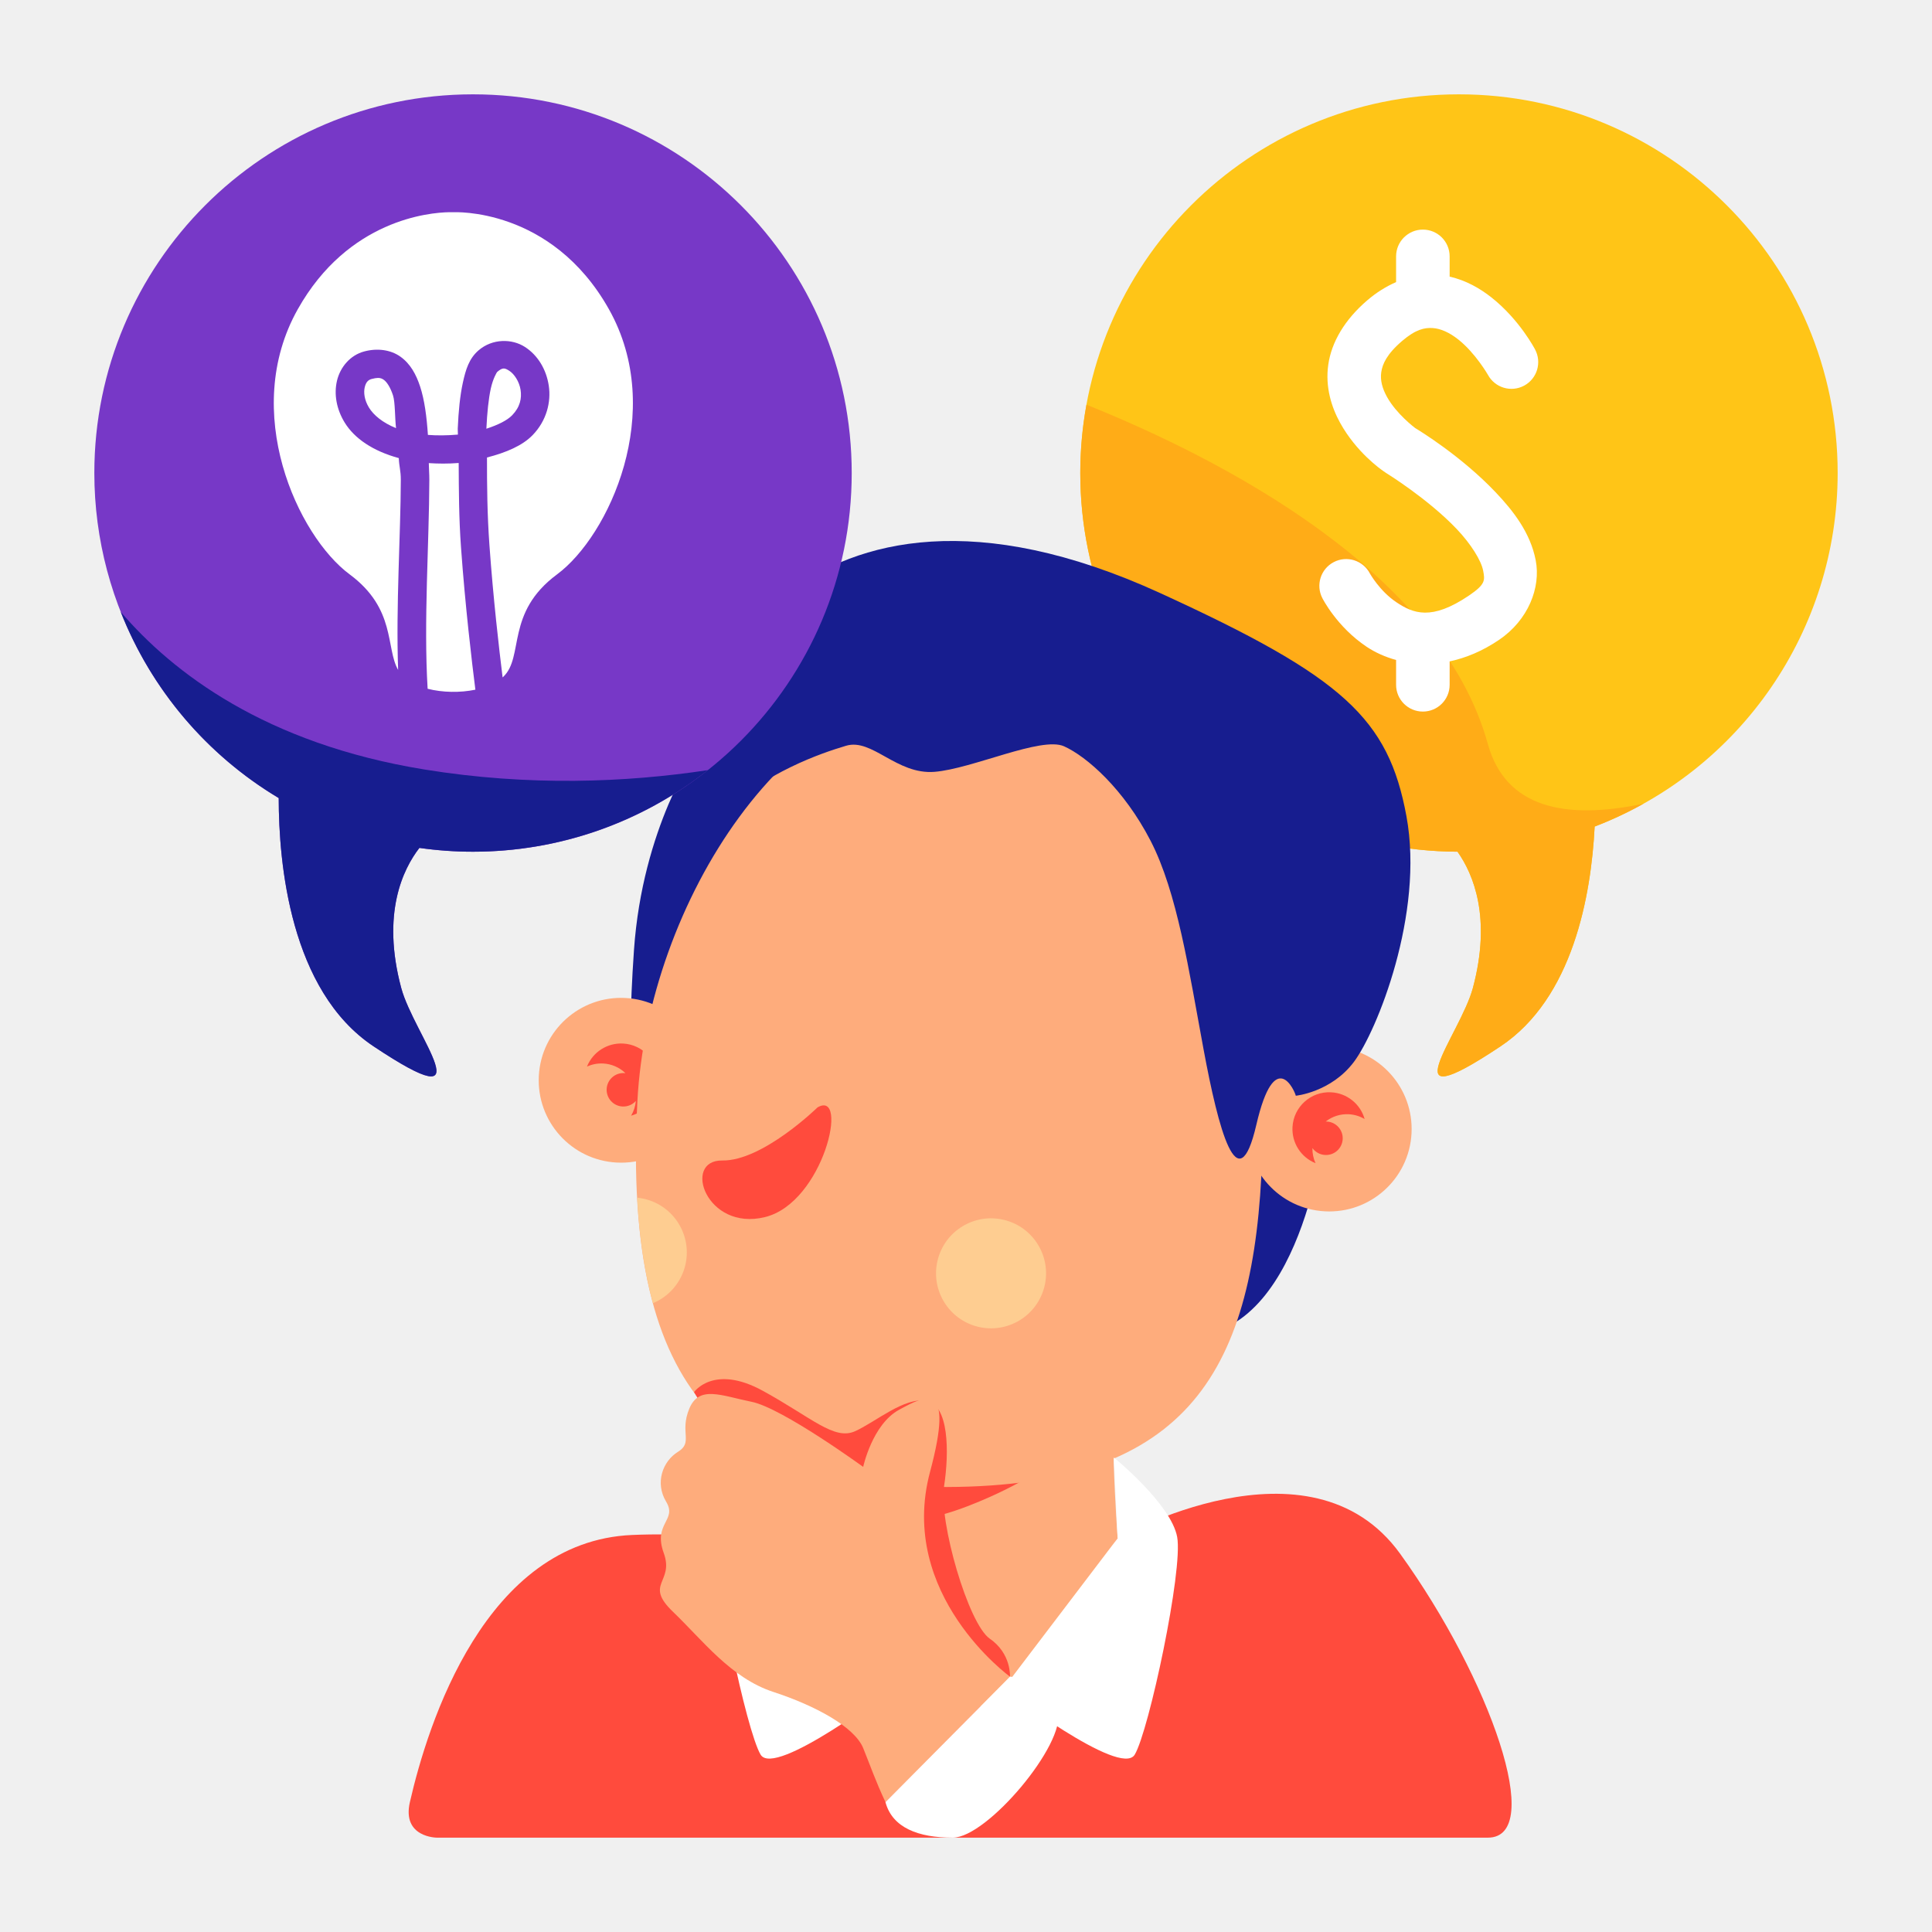
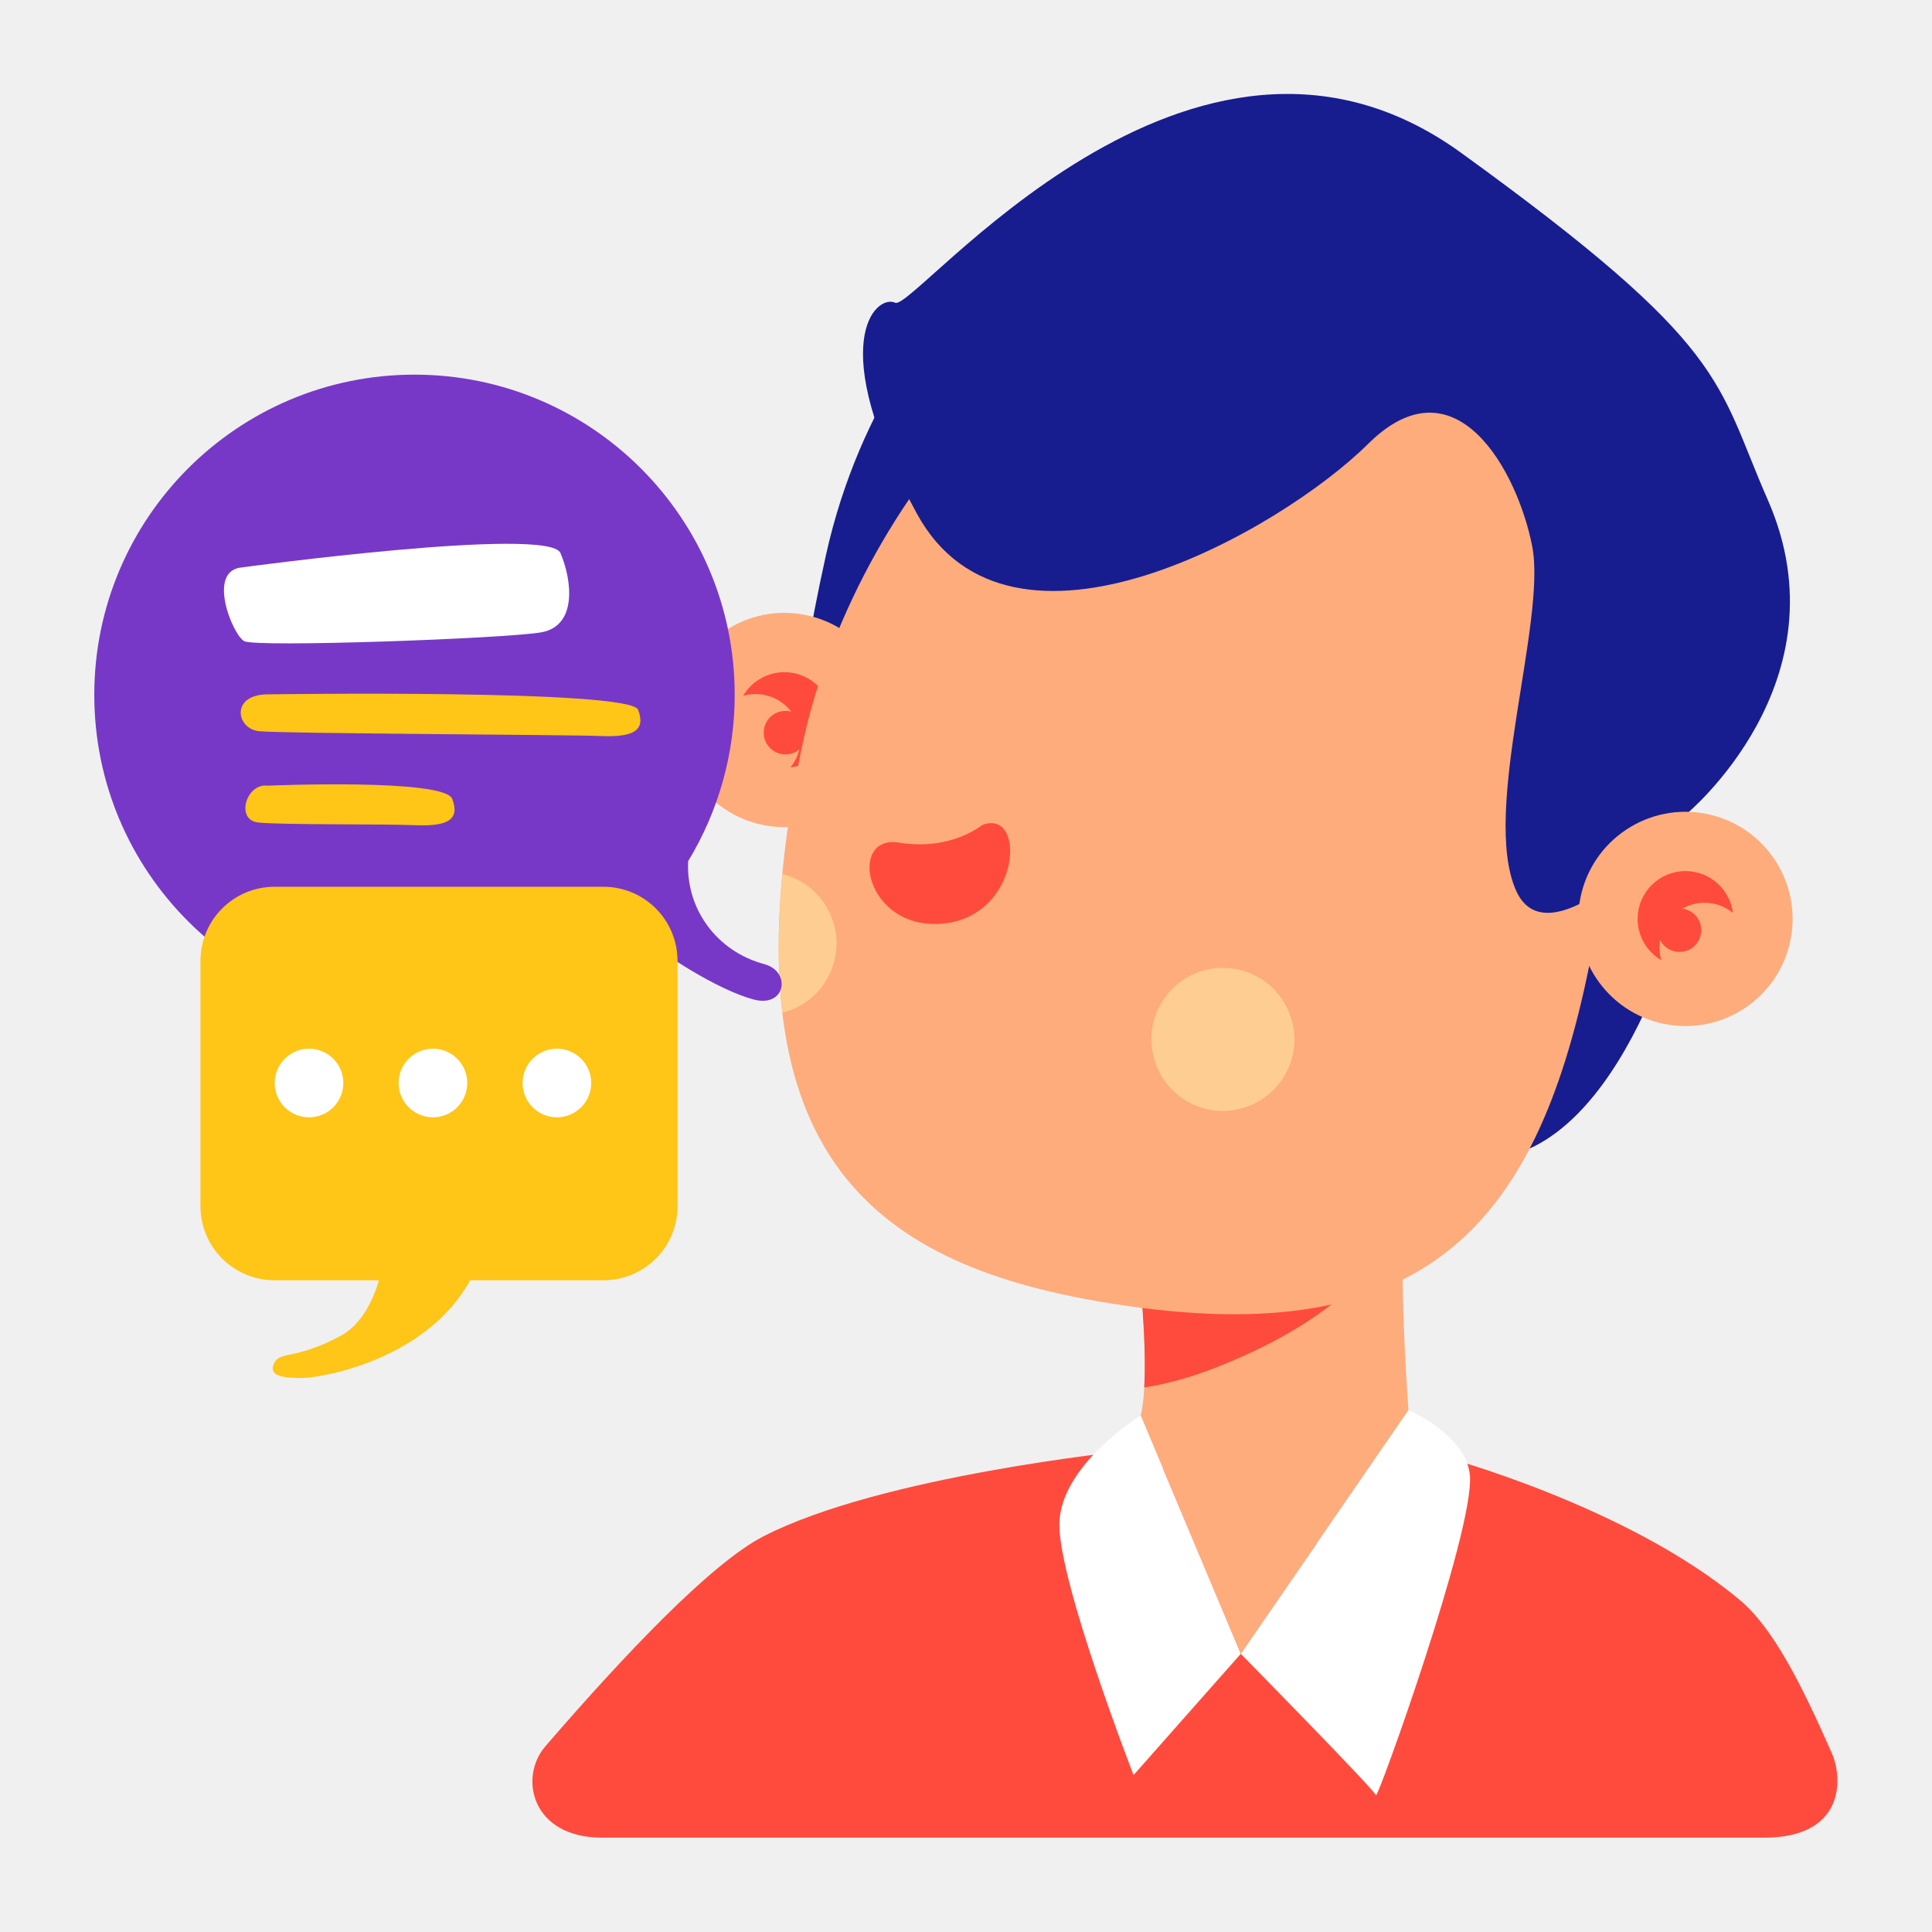
<svg xmlns="http://www.w3.org/2000/svg" version="1.1" id="svg8" x="0px" y="0px" width="512px" height="512px" viewBox="0 0 512 512" enable-background="new 0 0 512 512" xml:space="preserve">
  <g id="layer1">
-     <g id="g7569">
-       <path id="path7483" fill="#FFC517" d="M386.531,25c-55.383,0.062-100.246,44.975-100.246,100.357    c0,55.274,44.696,100.143,99.971,100.355c4.202,5.951,9.062,17.488,4.07,36.115c-3.364,12.557-22.969,35.662,7.336,15.459    c19.224-12.816,24.004-40.027,24.939-58.238c38.792-14.888,64.397-52.141,64.398-93.691C487,69.932,442.068,25,386.644,25    c-0.001,0-0.001,0-0.001,0C386.605,25,386.568,25,386.531,25z" />
-       <path id="path7472" fill="#FF4B3D" d="M296.191,407.648c0,0,50.951-29.077,74.88,4.137    C395,445,409.643,487,394.286,487H115.804c0,0-9.336,0-7.181-9.42c4.767-20.832,19.985-69.115,58.877-70.795    c49.643-2.143,93.215,18.929,93.215,18.929L296.191,407.648z" />
-       <path id="path2894-2-8" fill="#171D8F" d="M351.32,297.217c0,0-5.267,54.482-34.581,56.791    c-29.313,2.309-0.03-51.545,5.477-55.644S351.32,297.217,351.32,297.217L351.32,297.217z" />
-       <path id="path2892-1-18" fill="#171D8F" d="M184.583,198.978c0,0-14.317,20.252-16.577,52.839    c-2.26,32.587,0.498,39.947,0.498,39.947s52.887-62.339,52.013-83.594C219.644,186.916,184.583,198.978,184.583,198.978    L184.583,198.978z" />
-       <path id="path1904-7-9-8-80" fill="#FEAC7C" d="M296.191,407.648c0,0-2.758-36.398,0-46.877    l-55.152,15.994c0,0,2.761,23.164,0.555,31.987l20.409,48.563L296.191,407.648z" />
-       <path id="path1906-7-5-68-8" fill="#FF4B3D" d="M296.191,360.771l-55.15,15.994c0,0,1.874,15.791,1.285,26.263    c4.467-0.704,9.326-1.998,14.616-4.071c28.395-11.127,36.262-25.238,38.43-32.805    C295.562,364.009,295.826,362.155,296.191,360.771L296.191,360.771z" />
-       <path id="path1922-3-1-3-2" fill="#FEAC7C" d="M142.796,285.129    c-0.638,12.044,8.609,22.324,20.653,22.961c12.044,0.639,22.324-8.608,22.962-20.652c0.637-12.044-8.609-22.324-20.653-22.962    S143.433,273.085,142.796,285.129z" />
-       <path id="path1924-2-8-88-8" fill="#FF4B3D" d="M165.118,276.547    c5.378,0.284,9.507,4.875,9.222,10.253c-0.222,4.167-3.071,7.729-7.086,8.864c0.706-1.189,1.134-2.522,1.251-3.9    c-0.896,1-2.196,1.541-3.536,1.471c-2.447-0.129-4.326-2.217-4.196-4.664c0.129-2.447,2.218-4.326,4.665-4.195    c0.104,0.005,0.207,0.015,0.31,0.028c-1.588-1.538-3.679-2.45-5.887-2.567c-1.481-0.078-2.96,0.204-4.308,0.822    C157.104,278.785,160.95,276.328,165.118,276.547L165.118,276.547z" />
-       <path id="path1926-2-4-5-5" fill="#FEAC7C" d="M334.268,311.73    c2.755-52.047-31.388-127.092-78.273-129.573c-46.885-2.481-84.321,57.586-87.076,109.634    c-4.278,80.825,26.917,100.953,75.863,102.21C312.261,395.733,331.379,366.292,334.268,311.73z" />
-       <path id="path1928-4-5-8-0" fill="#FF4B3D" d="    M216.655,293.468c0,0-14.533,14.239-25.24,14.077c-10.707-0.162-4.262,18.825,11.306,14.999S225.109,288.596,216.655,293.468    L216.655,293.468z" />
-       <path id="path1004-8-9-4-5-6" fill="#FECD91" d="M276.615,341.577c-2.282,7.72-10.391,12.127-18.11,9.845l0,0    c-7.719-2.282-12.127-10.391-9.845-18.109c2.282-7.721,10.391-12.128,18.109-9.846l0,0    C274.49,325.749,278.897,333.857,276.615,341.577L276.615,341.577z" />
-       <path id="path3715-9-3-4" fill="#FECD91" d="M171.565,317.927c-0.887-0.263-1.797-0.439-2.717-0.529    c0.583,10.663,1.999,19.934,4.186,27.963c4.055-1.687,7.132-5.112,8.378-9.323c2.282-7.72-2.126-15.827-9.845-18.109    C171.567,317.928,171.566,317.928,171.565,317.927L171.565,317.927z" />
-       <path id="path7534" fill="#FFAC17" d="M287.934,107.252c-1.096,5.973-1.648,12.033-1.648,18.105    c0,55.274,44.696,100.143,99.971,100.355c4.202,5.951,9.062,17.488,4.07,36.115c-3.364,12.557-22.969,35.662,7.336,15.459    c19.224-12.816,24.004-40.027,24.939-58.238c4.452-1.709,8.777-3.733,12.941-6.057c-20.883,4.407-36.587,1.039-41.258-15.85    C381.643,151.435,323.673,121.632,287.934,107.252z" />
-       <path id="path1936-3-5-4-4" fill="#FEAC7C" d="M374.067,300.361    c-0.638,12.044-10.918,21.291-22.962,20.653s-21.291-10.918-20.653-22.962s10.918-21.291,22.962-20.653    S374.705,288.317,374.067,300.361z" />
-       <path id="path1938-5-3-6-3" fill="#FF4B3D" d="M352.775,289.472    c-5.378-0.286-9.969,3.844-10.252,9.222c-0.219,4.166,2.237,8.011,6.111,9.563c-0.577-1.257-0.861-2.628-0.833-4.01    c0.785,1.089,2.021,1.764,3.361,1.836c2.446,0.13,4.535-1.749,4.664-4.196c0.13-2.446-1.749-4.535-4.195-4.665    c-0.104-0.004-0.207-0.007-0.311-0.004c1.741-1.361,3.917-2.047,6.124-1.932c1.482,0.078,2.922,0.516,4.197,1.273    C360.509,292.541,356.944,289.692,352.775,289.472L352.775,289.472z" />
-       <path id="path8019-1" fill="#171D8F" d="M343.398,290.383c-0.229-1.168-5.554-13.422-10.453,7.691    c-4.899,21.114-10.089,1.014-13.986-19.968c-3.897-20.98-6.968-41.58-14.042-55.291c-7.075-13.71-16.914-22.322-22.923-25.035    c-6.009-2.712-24.297,5.969-34.345,6.765c-10.047,0.796-16.518-8.977-23.431-6.913c-6.914,2.064-20.864,6.844-33.361,18.196    c-12.497,11.353-6.274-16.852-6.274-16.852s5.733-27.784,24.14-41.841c18.407-14.057,50.094-22.225,98.732,0.034    c48.64,22.259,60.497,33.277,65.269,59.146c4.771,25.87-7.854,56.98-13.9,65.067S343.398,290.383,343.398,290.383L343.398,290.383    z" />
-       <path id="path7470" fill="#FF4B3D" d="M183.929,368.929c0,0,5.178-7.5,18.214-0.357    c13.036,7.144,18.928,13.214,24.464,10.714c5.536-2.5,13.036-9.106,18.929-8.035c5.893,1.071,6.071,13.393,4.643,22.679    c-1.429,9.286,6.429,36.429,12.143,40.357c5.714,3.928,5.333,10.044,5.333,10.044s-38.547-5.401-49.083-20.223    C208.036,409.285,183.929,368.929,183.929,368.929z" />
-       <path id="path7478" fill="#FFFFFF" d="M206.093,407.648l1.013-21.398c0,0-15.179,12.321-16.786,21.071    c-1.607,8.75,7.5,51.429,11.25,57.679s34.821-17.5,34.821-17.5L206.093,407.648z" />
-       <path id="path7468" fill="#FEAC7C" d="M267.654,444.33c0,0-29.91-21.703-21.18-54.283    c6.54-24.408-1.119-20.309-8.213-16.438c-7.094,3.871-9.507,15.133-9.507,15.133s-21.468-15.615-29.55-17.246    c-8.082-1.631-13.948-4.473-16.546,1.837c-2.599,6.309,1.11,8.888-2.981,11.407c-4.091,2.521-6.146,8.245-3.142,13.223    c3.004,4.979-3.526,5.664-0.643,13.584c2.883,7.921-5.36,8.104,2.482,15.62c7.841,7.517,15.32,17.531,26.527,21.198    c11.207,3.666,21.581,9.295,23.863,14.921c1.925,4.746,3.16,8.448,5.891,14.298C236.187,476.173,267.654,444.33,267.654,444.33z" />
-       <path id="path7474" fill="#FFFFFF" d="M234.655,477.584l32.999-33.254c0,0,10.561,0.67,12.703,9.241S261.607,487,252.5,487    C243.393,487,236.481,484.398,234.655,477.584L234.655,477.584z" />
-       <path id="path7476" fill="#FFFFFF" d="M296.191,407.648l-1.013-21.398c0,0,15.179,12.321,16.785,21.071    c1.607,8.75-7.5,51.429-11.25,57.679c-3.749,6.25-34.821-17.5-34.821-17.5L296.191,407.648z" />
-       <path id="path7480" fill="#7738C7" d="M125.244,25C69.862,25.063,25,69.976,25,125.357c0,35.309,18.556,68.019,48.861,86.137    c0.008,17.191,2.987,51.029,25.133,65.793c30.305,20.203,10.703-2.902,7.338-15.459c-5.291-19.747,0.484-31.526,4.814-37.125    c4.707,0.673,9.456,1.012,14.211,1.012c55.426,0,100.357-44.931,100.357-100.357v0C225.715,69.932,180.784,25,125.358,25h0    C125.32,25,125.282,25,125.244,25z" />
-       <path id="path10344" fill="#FFFFFF" d="M377.078,60.846c-3.918-0.001-7.096,3.173-7.098,7.091c0,0.001,0,0.002,0,0.003v6.822    c-2.601,1.127-5.171,2.716-7.61,4.802c-6.046,5.17-9.515,11.14-10.363,17.076c-0.848,5.936,0.861,11.296,3.146,15.426    c4.313,7.795,10.786,12.326,11.521,12.827c0.208,0.161,0.425,0.311,0.649,0.448c0,0,11.079,6.809,18.736,14.872    c3.828,4.032,6.472,8.357,6.979,10.964s0.664,3.653-3.717,6.628c-9.992,6.783-14.845,4.746-19.261,1.8    c-4.416-2.945-7.031-7.636-7.031-7.636c-1.813-3.473-6.099-4.818-9.571-3.004c-0.004,0.002-0.008,0.004-0.011,0.006    c-3.467,1.815-4.809,6.095-2.999,9.564c0,0,3.802,7.581,11.738,12.875c2.207,1.472,4.848,2.684,7.793,3.494v6.573    c-0.002,3.918,3.173,7.095,7.091,7.097c0.002,0,0.004,0,0.007,0c3.918,0,7.094-3.177,7.093-7.094c0-0.001,0-0.002,0-0.003v-6.206    c4.224-0.89,8.656-2.689,13.124-5.723c7.686-5.218,11.095-13.824,9.682-21.079s-5.871-13.012-10.639-18.032    c-9.106-9.59-20.301-16.398-21.313-17.006c-0.079-0.06-4.953-3.721-7.453-8.241c-1.261-2.278-1.829-4.415-1.525-6.543    c0.305-2.129,1.429-4.782,5.547-8.303c3.634-3.107,5.995-3.55,8.123-3.405c2.129,0.145,4.455,1.218,6.734,3.021    c4.559,3.604,7.859,9.362,7.859,9.362c1.86,3.448,6.164,4.735,9.612,2.874l0,0c3.447-1.861,4.733-6.165,2.872-9.612    c-0.001-0.001-0.001-0.002-0.002-0.003c0,0-4.035-7.818-11.536-13.75c-2.986-2.361-6.703-4.526-11.086-5.521V67.94    C384.171,64.022,380.995,60.847,377.078,60.846L377.078,60.846z" />
-       <path id="path7516" fill="#FFFFFF" d="M118.998,56.236c-5.176,0.093-26.718,1.949-40.076,25.699    c-15.267,27.144,0,60.103,13.74,70.281c12.343,9.144,9.496,19.458,12.846,25.326c-0.606-17.137,0.667-35.572,0.711-50.396    c0.007-2.466-0.455-3.507-0.533-5.744c-6.825-1.858-11.75-5.192-14.342-9.42c-2.199-3.587-2.874-7.561-2.037-11.094    s3.442-6.742,7.211-7.752c3.413-0.915,6.975-0.488,9.604,1.389s4.165,4.708,5.213,7.906c1.182,3.607,1.743,8.015,2.066,12.822    c2.348,0.178,4.967,0.178,7.951-0.082c0.016-0.47-0.064-1.104-0.045-1.564c0.198-4.625,0.603-8.751,1.357-12.209    s1.641-6.381,4.156-8.549c1.844-1.589,4.061-2.367,6.246-2.473s4.338,0.465,6.053,1.572c3.428,2.214,5.665,5.968,6.311,10.254    s-0.543,9.26-4.287,13.117c-2.686,2.768-6.98,4.61-12.086,5.92c-0.008,7.377,0.06,15.056,0.65,23.268    c1.017,14.147,2.528,27.25,3.49,35.008c0.058-0.053,0.122-0.103,0.178-0.156c5.598-5.332,0.508-16.964,14.248-27.143    s29.007-43.138,13.74-70.281s-41.219-25.691-41.219-25.691s-0.407-0.02-1.146-0.006V56.236z M133.479,97.656    c-0.475,0.009-0.981,0.279-1.727,0.922c-0.074,0.064-1.094,1.673-1.697,4.436c-0.585,2.683-0.967,6.397-1.16,10.602    c3.086-1.005,5.519-2.215,6.822-3.559c2.127-2.192,2.581-4.493,2.244-6.725s-1.708-4.236-2.945-5.035    C134.397,97.897,133.953,97.647,133.479,97.656z M100.148,100.156c-0.428,0.007-0.96,0.092-1.666,0.281    c-0.917,0.246-1.503,0.837-1.824,2.193s-0.12,3.36,1.129,5.396c1.197,1.952,3.557,3.973,7.168,5.432    c-0.325-2.73-0.215-6.875-0.805-8.674c-0.76-2.318-1.704-3.6-2.42-4.111C101.283,100.354,100.861,100.146,100.148,100.156z     M121.557,122.695c-2.855,0.226-5.452,0.193-7.92,0.035c0.022,1.525,0.146,2.837,0.141,4.438    c-0.05,16.852-1.529,37.603-0.451,55.365c3.933,1,8.606,1.087,12.654,0.24c-0.927-7.302-2.685-22.056-3.811-37.727    C121.61,137.262,121.598,129.955,121.557,122.695z" />
-       <path id="path7539" fill="#171D8F" d="M31.986,162.148c8.126,20.622,22.851,37.973,41.875,49.346    c0.008,17.191,2.987,51.029,25.133,65.793c30.305,20.203,10.703-2.902,7.338-15.459c-5.291-19.747,0.484-31.526,4.814-37.125    c4.707,0.673,9.456,1.012,14.211,1.012c22.584,0,44.508-7.618,62.227-21.621c-21.673,3.271-47.344,4.333-75.084-0.166    C70.399,197.101,45.8,178.291,31.986,162.148z" />
+     <g id="g8696" transform="translate(-0.02538317,0.5183447)">
+       <g id="g15218" transform="translate(-0.1181176)">
+         <g id="g15374">
+           <path id="path3123-6" fill="#FF4B3D" d="M298.568,384.006c0,0-64.849,6.546-96.082,22.608      c-13.854,7.125-36.651,31.146-57.813,55.649c-7.114,8.237-3.699,24.218,15.016,24.218h308.026      c20.821,0,21.072-15.109,17.844-22.459c-8.02-18.256-15.541-33.111-24.282-40.454c-29.746-24.986-78.709-38.081-78.709-38.081      l-10.829,34.182C340.557,403.999,298.568,384.006,298.568,384.006L298.568,384.006z" />
+           <path id="path2894-0" fill="#171D8F" d="M445.978,240.267c0,0-17.252,69.036-55.387,66.365      c-38.134-2.67,9.877-66.279,17.745-70.49C416.205,231.932,445.978,240.267,445.978,240.267L445.978,240.267z" />
+           <path id="path2892-6" fill="#171D8F" d="M250.496,81.882c0,0-22.304,23.286-31.478,64.749      c-9.174,41.463-7.044,51.458-7.044,51.458s79.991-69.978,82.957-97.474C297.895,73.118,250.496,81.882,250.496,81.882      L250.496,81.882z" />
+           <path id="path1904-7-96" fill="#FEAC7C" d="M373.406,373.193c0,0-3.585-47.318,0-60.94      l-71.7,20.792c0,0,3.59,30.113,0.723,41.585l26.532,63.134L373.406,373.193z" />
+           <path id="path1906-7-55" fill="#FF4B3D" d="M373.405,312.251l-71.697,20.793c0,0,2.437,20.529,1.67,34.143      c5.808-0.916,12.124-2.598,19.001-5.293c36.914-14.466,47.142-32.811,49.96-42.647      C372.587,316.46,372.933,314.05,373.405,312.251z" />
+           <path id="path1922-3-6" fill="#FEAC7C" d="M180.196,184.612      c-3.137,15.363,6.775,30.359,22.137,33.496c15.363,3.136,30.359-6.775,33.496-22.138c3.137-15.362-6.774-30.359-22.137-33.496      C198.329,159.338,183.332,169.249,180.196,184.612L180.196,184.612z" />
+           <path id="path1924-2-3" fill="#FF4B3D" d="M210.547,177.872      c6.86,1.399,11.286,8.096,9.884,14.956c-1.087,5.314-5.436,9.348-10.816,10.033c1.136-1.393,1.943-3.024,2.359-4.773      c-1.343,1.114-3.119,1.559-4.829,1.211c-3.122-0.637-5.135-3.684-4.498-6.805c0.637-3.121,3.684-5.135,6.805-4.497      c0.132,0.027,0.263,0.06,0.392,0.097c-1.746-2.283-4.258-3.857-7.074-4.434c-1.89-0.386-3.845-0.307-5.697,0.229      C199.813,179.207,205.231,176.787,210.547,177.872L210.547,177.872z" />
+           <path id="path1926-2-0" fill="#FEAC7C" d="M421.261,255.647      c13.554-66.389-15.908-169.444-75.713-181.654c-59.805-12.209-119.493,57.821-133.047,124.209      c-21.048,103.097,15.188,134.977,77.879,146.008C376.807,359.419,407.052,325.242,421.261,255.647z" />
+           <path id="path1928-4-86" fill="#FF4B3D" d="      M260.424,218.128c0,0-8.292,6.925-22.027,4.657s-9.101,23.385,11.651,21.46C270.8,242.32,272.229,213.49,260.424,218.128      L260.424,218.128z" />
+           <path id="path2052-0-1" fill="#FFFFFF" d="M373.406,373.193c0,0,15.496,6.567,16.287,17.449      c1.07,14.71-24.562,86-24.908,84.61c-0.348-1.39-35.824-37.489-35.824-37.489L373.406,373.193z" />
+           <path id="path2054-5-11" fill="#FFFFFF" d="M328.961,437.763l-28.417,32.134c0,0-19.656-50.614-19.656-66.339      s21.541-28.929,21.541-28.929L328.961,437.763z" />
+           <path id="path1004-8-9-42" fill="#FECD91" d="M341.393,282.931c-4.419,9.486-15.692,13.594-25.179,9.174l0,0      c-9.486-4.419-13.594-15.691-9.174-25.178l0,0c4.419-9.486,15.692-13.594,25.179-9.175      C341.706,262.172,345.813,273.445,341.393,282.931L341.393,282.931z" />
+           <path id="path3715-3" fill="#FECD91" d="M210.877,232.315c-1.09-0.508-2.225-0.911-3.391-1.203      c-1.302,13.822-1.265,26.013,0.003,36.758c5.538-1.39,10.154-5.201,12.565-10.377c4.419-9.485,0.312-20.757-9.174-25.177      C210.879,232.316,210.878,232.316,210.877,232.315L210.877,232.315z" />
+           <path id="path2890-89" fill="#171D8F" d="M446.901,215.35c0,0-35.793,41.088-45.025,20.051      s8.193-71.301,4.316-91.155c-3.876-19.854-20.284-50.141-43.469-27.143s-94.771,63.885-119.581,18.526      c-24.81-45.358-10.871-58.299-5.748-55.913s78.453-91.445,149.882-39.791c71.428,51.653,67.462,60.354,81.364,92.065      C489.763,180.17,446.901,215.35,446.901,215.35z" />
+           <path id="path1936-3-0" fill="#FEAC7C" d="M474.62,248.685      c-3.137,15.363-18.134,25.273-33.496,22.138c-15.362-3.137-25.274-18.133-22.138-33.496s18.133-25.274,33.496-22.138      C467.845,218.326,477.756,233.322,474.62,248.685z" />
+           <path id="path1938-5-46" fill="#FF4B3D" d="M449.339,230.588      c-6.859-1.401-13.556,3.024-14.955,9.884c-1.084,5.315,1.336,10.73,6.018,13.47c-0.499-1.727-0.602-3.543-0.299-5.315      c0.799,1.551,2.258,2.657,3.968,3.007c3.121,0.638,6.168-1.376,6.805-4.498c0.638-3.121-1.376-6.168-4.497-6.805      c-0.133-0.026-0.266-0.049-0.399-0.065c2.502-1.416,5.431-1.88,8.246-1.306c1.89,0.386,3.658,1.225,5.152,2.444      C458.691,236.022,454.656,231.673,449.339,230.588L449.339,230.588z" />
+           <path id="path2056-6-0-3" fill="#7738C7" d="M109.989,98.767      c-46.867,0.001-84.859,37.995-84.858,84.861c0,46.868,37.994,84.861,84.861,84.861c21.452-0.001,42.108-8.127,57.811-22.743      c7.816,6.667,22.605,16.078,32.052,18.609c8.538,2.288,10.063-7.434,2.821-9.374c-12.641-3.387-20.811-14.688-20.163-27.288      c8.07-13.281,12.337-28.524,12.337-44.065c0-46.867-37.992-84.86-84.858-84.861H109.989z" />
+           <path id="rect15166" fill="#FFC517" d="M72.943,234.482c-10.9,0-19.674,8.775-19.674,19.676v64.934      c0,10.9,8.773,19.676,19.674,19.676h27.65c-1.769,5.803-4.836,11.844-10.18,14.727c-11.954,6.449-16.042,3.934-17.615,7.236      c-1.573,3.303,1.886,3.932,7.234,3.932c5.348,0,31.615-4.562,43.727-24.223c0.351-0.568,0.68-1.125,0.996-1.672h35.266      c10.9,0,19.676-8.775,19.676-19.676v-64.934c0-10.9-8.775-19.676-19.676-19.676H72.943z" />
+           <path id="path2064-8-4-0" fill="#FFFFFF" d="M82.031,277.387c-5.025,0.001-9.098,4.075-9.097,9.1      c0,5.024,4.073,9.097,9.097,9.098c5.025,0.001,9.099-4.072,9.1-9.098c0-5.024-4.073-9.099-9.098-9.1      C82.033,277.387,82.032,277.387,82.031,277.387z M114.877,277.387c-5.025-0.001-9.099,4.073-9.1,9.098c0,0.001,0,0.001,0,0.002      c0,5.025,4.075,9.099,9.1,9.098c5.024-0.001,9.097-4.073,9.098-9.098S119.903,277.388,114.877,277.387z M147.722,277.387      c-5.025,0.001-9.098,4.075-9.098,9.1s4.073,9.097,9.098,9.098c5.025,0.001,9.099-4.072,9.1-9.098c0-5.024-4.073-9.099-9.098-9.1      C147.723,277.387,147.722,277.387,147.722,277.387z" />
+           <path id="path10843-8-3" fill="#FFFFFF" d="M64.295,149.847c0,0,81.294-11.013,84.372-3.81      s4.542,19.373-5.171,21.034c-9.714,1.661-75.491,4.022-78.626,2.328C61.734,167.704,54.846,150.578,64.295,149.847z" />
+           <path id="path10845-7-8" fill="#FFC517" d="M71.27,183.492c0,0,95.875-1.434,97.978,4.081      c2.103,5.514-1.271,7.326-9.825,6.964s-84.554-0.631-90.662-1.283C62.654,192.604,61.186,183.426,71.27,183.492L71.27,183.492z" />
+           <path id="path10847-4-6" fill="#FFC517" d="M71.111,207.694c0,0,46.785-2.003,48.888,3.512      s-1.271,7.326-9.825,6.964c-8.554-0.362-35.464-0.061-41.572-0.713C62.428,216.796,65.39,206.93,71.111,207.694z" />
+         </g>
+       </g>
    </g>
  </g>
</svg>
